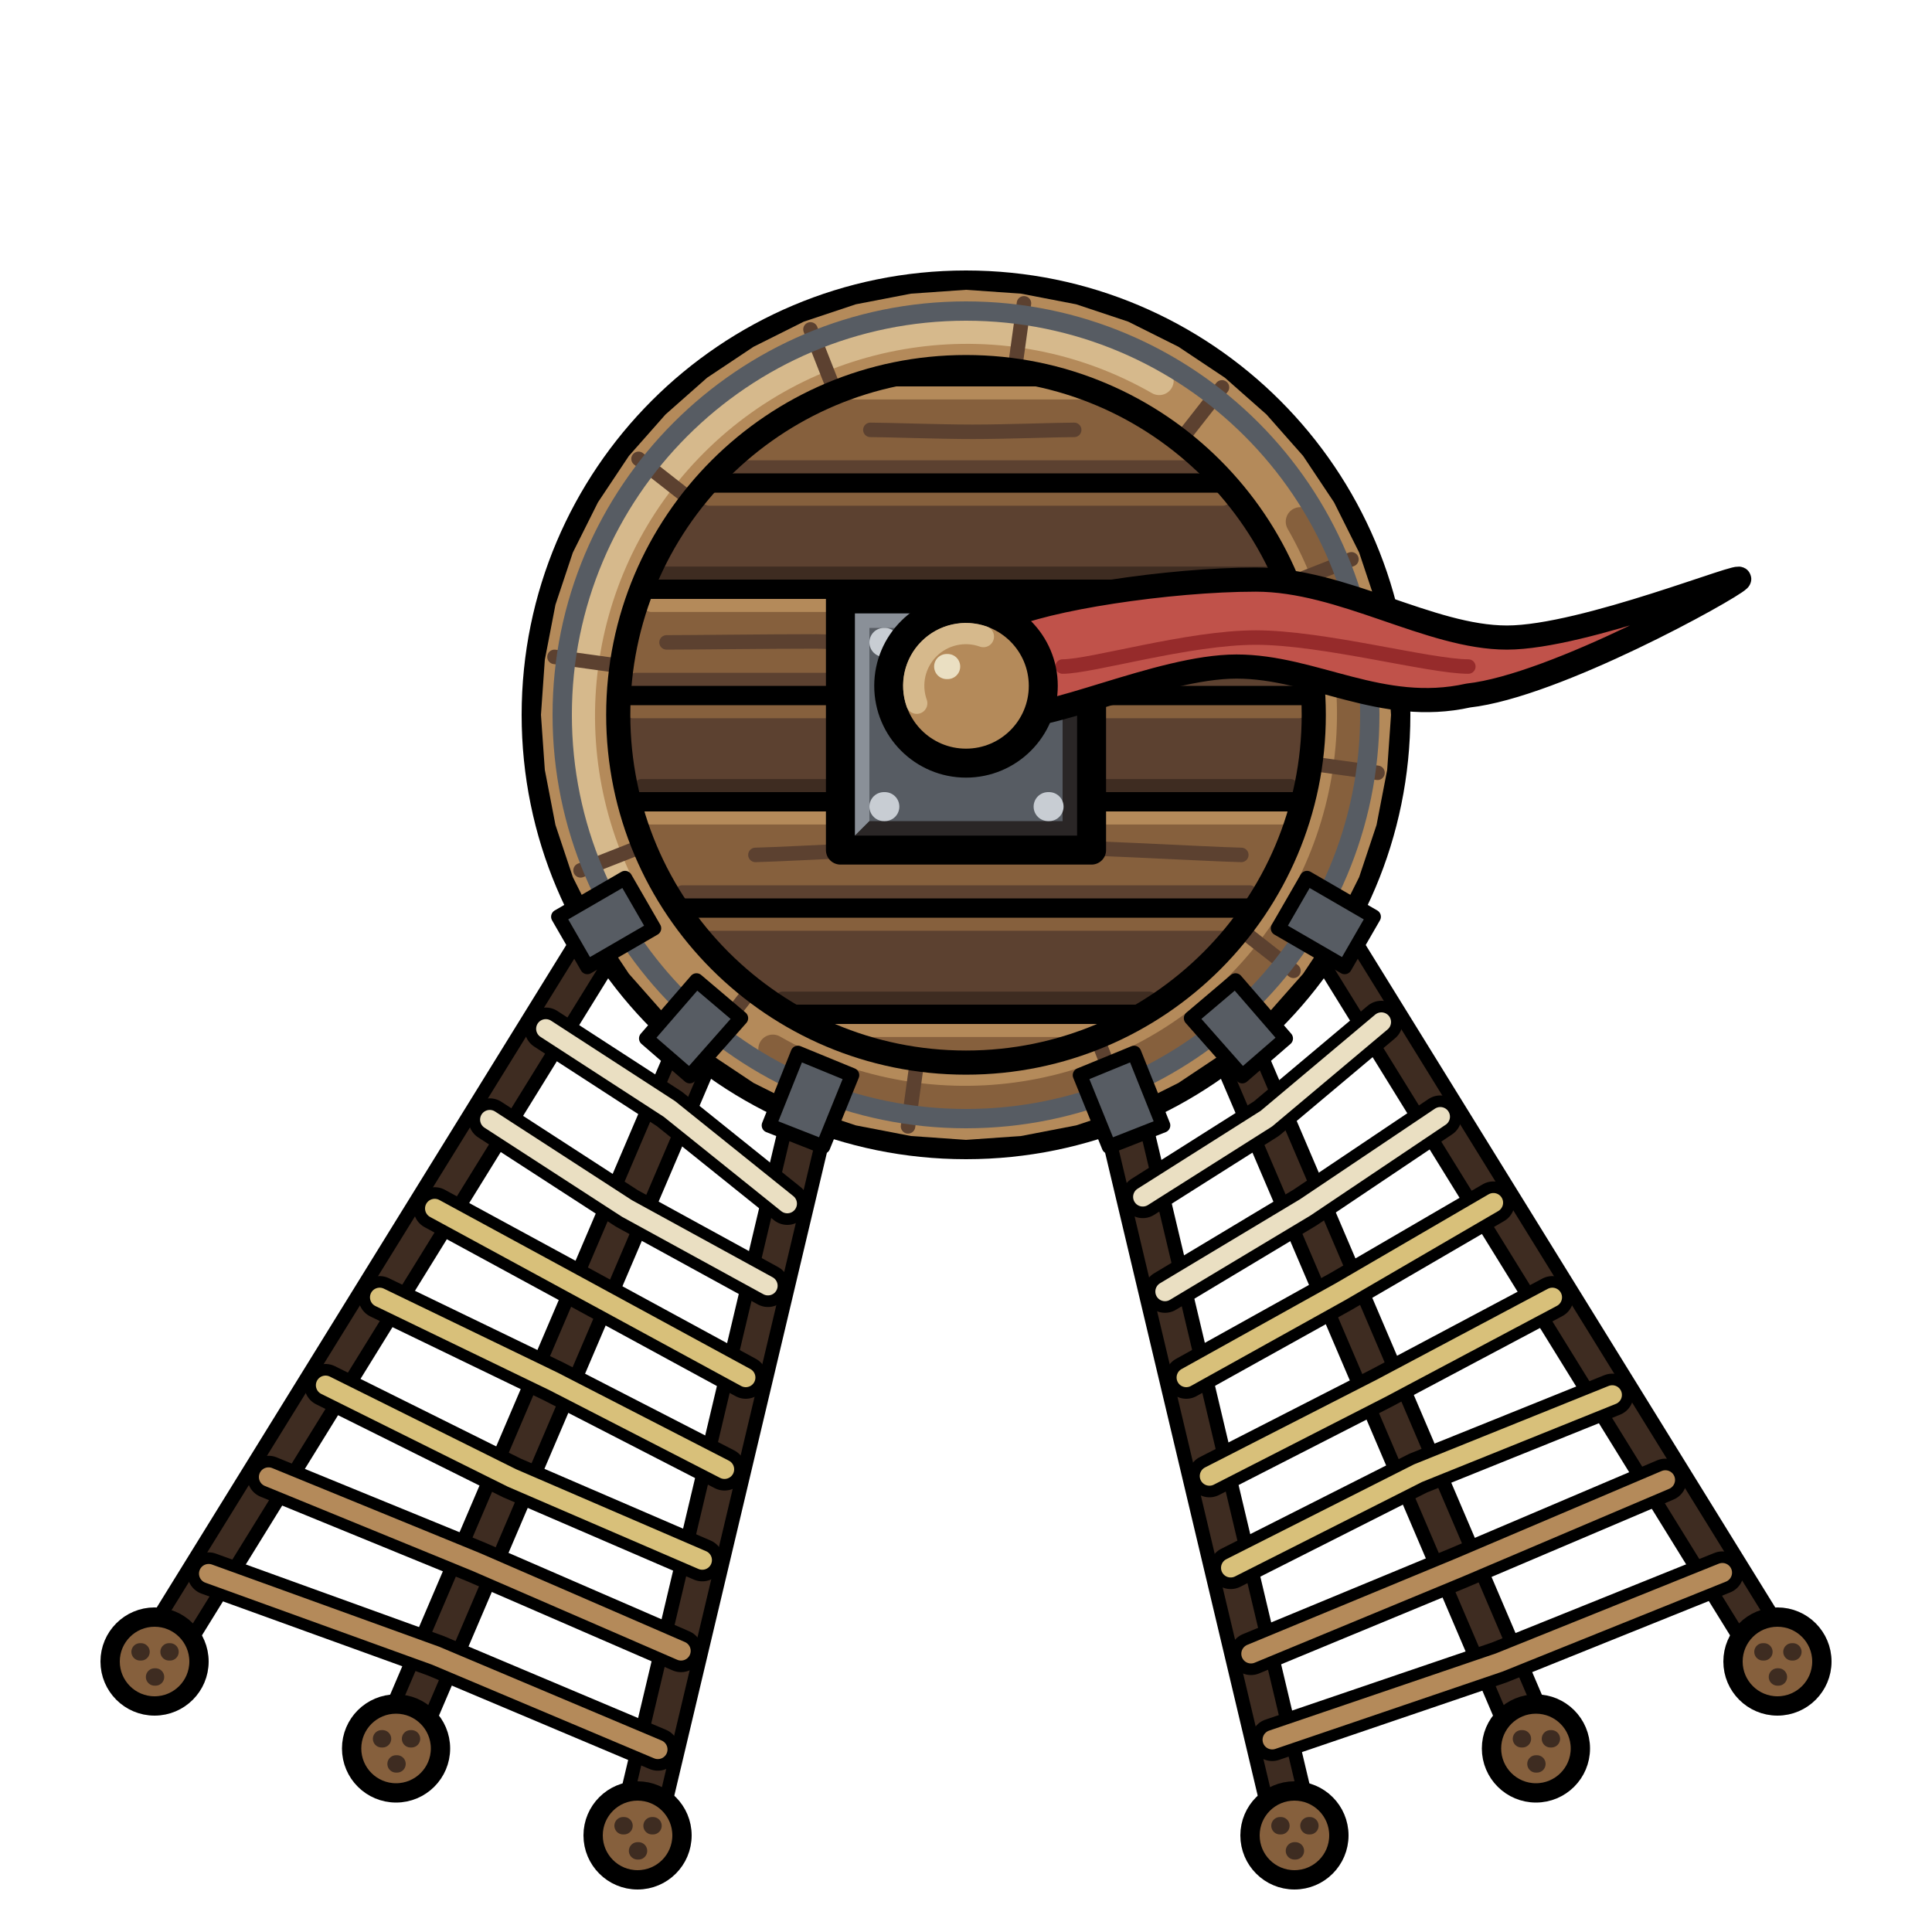
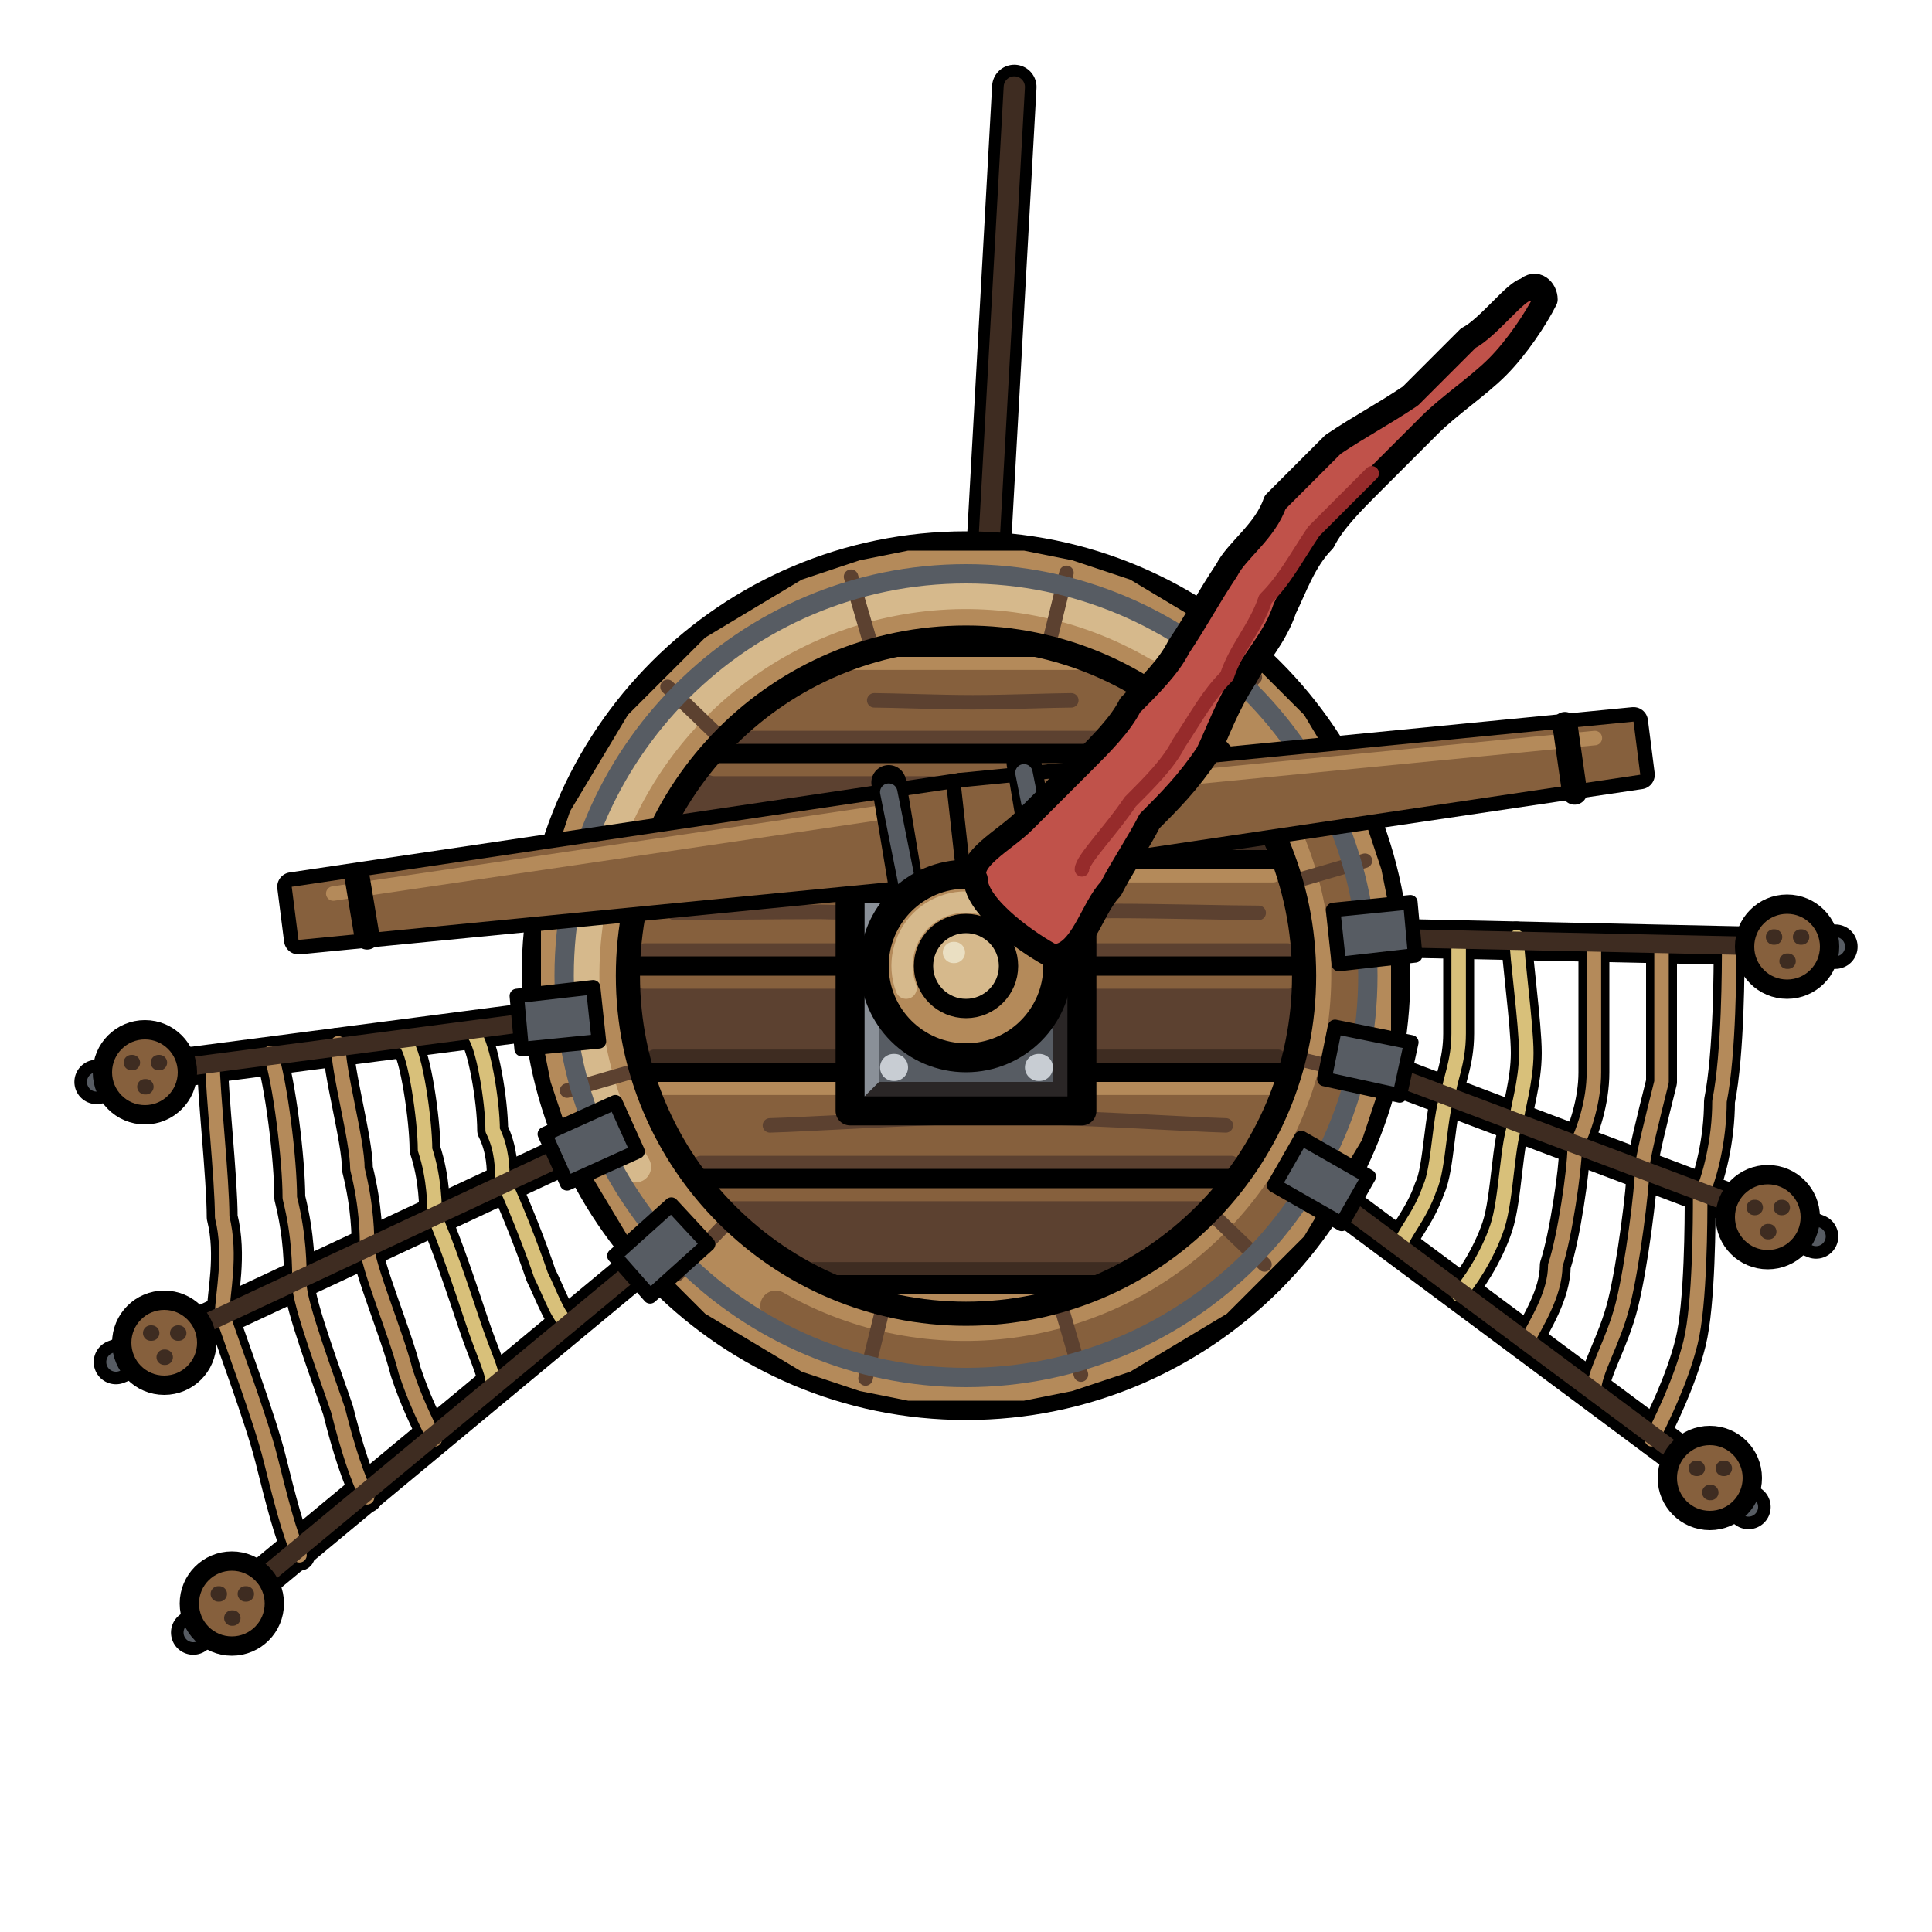
<svg xmlns="http://www.w3.org/2000/svg" viewBox="0 0 200 200" width="200" height="200">
  <g fill="none" stroke-linecap="round" stroke-linejoin="round">
-     <path d="M16 172l47.6-77" stroke="#000000" stroke-width="5.5" />
-     <path d="M16 172l47.6-77" stroke="#3E2C21" stroke-width="2.6" />
-     <path d="M41 181l32.9-77" stroke="#000000" stroke-width="5.5" />
-     <path d="M41 181l32.9-77" stroke="#3E2C21" stroke-width="2.6" />
-     <path d="M66 190l18.3-77.1" stroke="#000000" stroke-width="5.5" />
-     <path d="M66 190l18.3-77.1" stroke="#3E2C21" stroke-width="2.6" />
-     <path d="M21.6 162.9l23.5 8.5 23 9.7m-40.3-28.2 21.5 8.8 21.2 9.2" stroke="#000000" stroke-width="4.4" />
-     <path d="M21.6 162.9l23.5 8.5 23 9.7m-40.3-28.2 21.5 8.8 21.2 9.2" stroke="#B48A5A" stroke-width="2" />
-     <path d="M33.7 143.4l19.3 9.6 19.7 8.5m-33.4-27.2 18 8.7 17.7 9.1m-30-27 16.2 8.8 16 8.7" stroke="#000000" stroke-width="4.4" />
-     <path d="M33.7 143.4l19.3 9.6 19.7 8.5m-33.4-27.2 18 8.7 17.7 9.1m-30-27 16.2 8.8 16 8.7" stroke="#D8C07A" stroke-width="2" />
-     <path d="M50.7 115.9l14.2 9.2 14.6 8m-23-26.6 12.8 8.3 12.2 9.8" stroke="#000000" stroke-width="4.4" />
-     <path d="M50.7 115.9l14.2 9.2 14.6 8m-23-26.6 12.8 8.3 12.2 9.8" stroke="#EADFC2" stroke-width="2" />
-     <circle cx="16" cy="172" r="4.6" fill="#86603D" stroke="#000000" stroke-width="2" />
-     <path d="M14.5 171h.1m2.9 0h.1m-1.6 2.6h.1" stroke="#3E2C21" stroke-width="1.8" />
-     <circle cx="41" cy="181" r="4.6" fill="#86603D" stroke="#000000" stroke-width="2" />
-     <path d="M39.5 180h.1m2.9 0h.1m-1.6 2.6h.1" stroke="#3E2C21" stroke-width="1.8" />
-     <circle cx="66" cy="190" r="4.6" fill="#86603D" stroke="#000000" stroke-width="2" />
-     <path d="M64.5 189h.1m2.9 0h.1m-1.6 2.6h.1" stroke="#3E2C21" stroke-width="1.8" />
-     <path d="M134 190l-18.3-77.1" stroke="#000000" stroke-width="5.5" />
-     <path d="M134 190l-18.3-77.1" stroke="#3E2C21" stroke-width="2.6" />
-     <path d="M159 181l-32.9-77" stroke="#000000" stroke-width="5.5" />
-     <path d="M159 181l-32.9-77" stroke="#3E2C21" stroke-width="2.6" />
-     <path d="M184 172l-47.6-77" stroke="#000000" stroke-width="5.5" />
-     <path d="M184 172l-47.6-77" stroke="#3E2C21" stroke-width="2.6" />
-     <path d="M131.7 180.1l23.5-8 23.1-9.3m-48.8 8.4 21.5-8.9 21.4-9.1" stroke="#000000" stroke-width="4.4" />
-     <path d="M131.7 180.1l23.5-8 23.1-9.3m-48.8 8.4 21.5-8.9 21.4-9.1" stroke="#B48A5A" stroke-width="2" />
-     <path d="M127.4 162.3l19.4-9.8 20.1-8.1m-41.7 8.4 17.8-9.1 17.7-9.4m-37.9 8.3 16-8.9 15.8-9.2" stroke="#000000" stroke-width="4.4" />
-     <path d="M127.4 162.3l19.4-9.8 20.1-8.1m-41.7 8.4 17.8-9.1 17.7-9.4m-37.9 8.3 16-8.9 15.8-9.2" stroke="#D8C07A" stroke-width="2" />
-     <path d="M120.6 133.7l14.5-8.7 14-9.4m-30.8 8.3 12.8-8.1 11.9-10" stroke="#000000" stroke-width="4.4" />
-     <path d="M120.6 133.7l14.5-8.7 14-9.4m-30.8 8.3 12.8-8.1 11.9-10" stroke="#EADFC2" stroke-width="2" />
-     <circle cx="134" cy="190" r="4.6" fill="#86603D" stroke="#000000" stroke-width="2" />
-     <path d="M132.5 189h.1m2.9 0h.1m-1.6 2.6h.1" stroke="#3E2C21" stroke-width="1.8" />
-     <circle cx="159" cy="181" r="4.6" fill="#86603D" stroke="#000000" stroke-width="2" />
-     <path d="M157.5 180h.1m2.9 0h.1m-1.6 2.6h.1" stroke="#3E2C21" stroke-width="1.8" />
-     <circle cx="184" cy="172" r="4.6" fill="#86603D" stroke="#000000" stroke-width="2" />
-     <path d="M182.5 171h.1m2.9 0h.1m-1.6 2.6h.1" stroke="#3E2C21" stroke-width="1.8" />
-     <circle cx="100" cy="74" r="44" fill="#86603D" stroke="#000000" stroke-width="4" />
-     <path d="M92.1 39l15.8 0 4.4 1.2 5.7 2.6 5.1 3.6 3.6 3.6-53.4 0 3.6-3.6 5.1-3.6 5.7-2.6zm-25.6 22 67 0 .3.7 1.7 6 .3 4.3-71.6 0 .3-4.3 1.7-6zm-1.2 22 69.4 0-.9 3.3-2.6 5.7-1.4 2-59.6 0-1.4-2-2.6-5.7zm16.4 22 36.6 0-.3.2-5.7 2.6-6 1.7-6.3.5-6.3-.5-6-1.7-5.7-2.6z" fill="#86603D" />
-     <path d="M73.3 50l53.4 0 .9.9 3.6 5.1 2.3 5-67 0 2.3-5 3.6-5.1zm-9.1 22 71.6 0 .2 2-.5 6.3-.8 2.7-69.4 0-.8-2.7-.5-6.3zm6 22 59.6 0-2.2 3.1-4.5 4.5-4.8 3.4-36.6 0-4.8-3.4-4.5-4.5z" fill="#5C4130" />
-     <path d="M88.3 40.6l23.4 0m-44.3 22 65.2 0m-65.4 22 65.6 0m-46.2 22 26.8 0" stroke="#B48A5A" stroke-width="1.5" />
-     <path d="M73.4 51.6l53.2 0m-61.1 22 69 0m-61.7 22 54.4 0" stroke="#86603D" stroke-width="1.5" />
-     <path d="M76.4 48.4l47.2 0m-57.8 22 68.4 0m-63.6 22 58.8 0" stroke="#5C4130" stroke-width="1.5" />
-     <path d="M68.7 59.4l62.6 0m-64.9 22 67.2 0m-52.6 22 38 0" stroke="#3E2C21" stroke-width="1.5" />
-     <path d="M90.1 44.5c1.8 0 7.1.2 10.6.2 3.5 0 8.7-.2 10.5-.2m-32.5 11c3.6.1 14.5.3 21.8.3 7.3 0 18.2-.2 21.8-.3m-53.3 11c2.6 0 10.4-.1 15.5-.1 5.2.1 10.4.4 15.5.4 5.2 0 10.4-.4 15.5-.5 5.2 0 12.9.2 15.5.2m-60.6 11c2.5-.1 10.1-.5 15.1-.7 5.1-.2 10.2-.4 15.2-.4 5.1.1 10.1.5 15.2.7 5 .2 12.6.3 15.1.4m-52.8 11c4.2-.1 16.7-.9 25.1-.9 8.4 0 21 .8 25.2.9m-45.4 11c2.5-.1 10.3-.4 15.4-.4 5.2 0 12.9.3 15.5.4" stroke="#5C4130" stroke-width="1.5" />
-     <path d="M92.1 39l15.8 0m-34.6 11 53.4 0m-60.2 11 67 0m-69.3 11 71.6 0m-70.5 11 69.4 0m-64.5 11 59.6 0m-48.1 11 36.6 0" stroke="#000000" stroke-width="2" />
-     <path d="M144 74l-.4 5.7-1.1 5.7-1.8 5.4-2.6 5.2-3.2 4.8-3.8 4.3-4.3 3.8-4.8 3.2-5.2 2.6-5.4 1.8-5.7 1.1-5.7.4-5.7-.4-5.7-1.1-5.4-1.8-5.2-2.6-4.8-3.2-4.3-3.8-3.8-4.3-3.2-4.8-2.6-5.2-1.8-5.4-1.1-5.7-.4-5.7 .4-5.7 1.1-5.7 1.8-5.4 2.6-5.2 3.2-4.8 3.8-4.3 4.3-3.8 4.8-3.2 5.2-2.6 5.4-1.8 5.7-1.1 5.7-.4 5.7.4 5.7 1.1 5.4 1.8 5.2 2.6 4.8 3.2 4.3 3.8 3.8 4.3 3.2 4.8 2.6 5.2 1.8 5.4 1.1 5.7zm-8.3-4.7-.9-4.6-1.5-4.5-2.1-4.2-2.6-3.9-3.1-3.6-3.6-3.1-3.9-2.6-4.2-2.1-4.5-1.5-4.6-.9-4.7-.3-4.7.3-4.6.9-4.5 1.5-4.2 2.1-3.9 2.6-3.6 3.1-3.1 3.6-2.6 3.9-2.1 4.2-1.5 4.5-.9 4.6-.3 4.7 .3 4.7 .9 4.6 1.5 4.5 2.1 4.2 2.6 3.9 3.1 3.6 3.6 3.1 3.9 2.6 4.2 2.1 4.5 1.5 4.6.9 4.7.3 4.7-.3 4.6-.9 4.5-1.5 4.2-2.1 3.9-2.6 3.6-3.1 3.1-3.6 2.6-3.9 2.1-4.2 1.5-4.5 .9-4.6 .3-4.7z" fill="#B48A5A" />
-     <path d="M65.4 94a40 40 0 0 1 54.6-54.6" stroke="#D6B98C" stroke-width="3" />
-     <path d="M134.6 54a40 40 0 0 1-54.6 54.6" stroke="#86603D" stroke-width="3" />
-     <path d="M136.1 79.1l6.5.9m-13.8 16.5 5.1 4m-20.2 7.3 2.4 6.1m-21.2-3.8-.9 6.5m-16.5-13.8-4 5.1m-7.3-20.2-6.1 2.4m3.8-21.2-6.5-.9m13.8-16.5-5.1-4m20.2-7.3-2.4-6.1m21.2 3.8 .9-6.5m16.5 13.8 4-5.1m7.3 20.2 6.1-2.4" stroke="#5C4130" stroke-width="1.5" />
-     <circle cx="100" cy="74" r="36" stroke="#000000" stroke-width="2.5" />
-     <circle cx="100" cy="74" r="41.8" stroke="#575C63" stroke-width="2" />
-     <path d="M67.7 96.1l-3-5.2-6.9 4 3 5.2zm9 9.3-4.6-3.9-5.2 6 4.5 3.9zm11.5 5.9-5.6-2.3-3 7.5 5.6 2.2zm29.2-2.3-5.6 2.3 3 7.4 5.6-2.2zm10.5-7.5-4.6 3.9 5.3 6 4.5-3.9zm7.4-10.6-3 5.2 6.9 4 3-5.2z" fill="#575C63" stroke="#000000" stroke-width="1.5" />
-     <path d="M87 62l26 0 0 26-26 0z" fill="#575C63" />
-     <path d="M87 62l26 0-3 3-20 0zm0 26 0-26 3 3 0 20z" fill="#8A9098" />
-     <path d="M113 62l0 26-3-3 0-20zm0 26-26 0 3-3 20 0z" fill="#2A2626" />
-     <path d="M87 62l26 0 0 26-26 0z" stroke="#000000" stroke-width="3" />
-     <path d="M91.5 83.5h.1m16.9 0h.1m-17.1-17h.1m16.9 0h.1" stroke="#C8CDD3" stroke-width="3" />
-     <path d="M104 64c4-2 17-4 26-4 9 0 18 6 26 6 8 0 25-7 24-6-1 1-19 11-28 12-9 2-16-3-24-3-8 0-20 6-24 5-4-1-4-8 0-10z" fill="#C0524A" stroke="#000000" stroke-width="2.5" />
-     <path d="M110 69c3 0 13-3 20-3 7 0 18 3 22 3" stroke="#962B2B" stroke-width="1.5" />
-     <circle cx="100" cy="71" r="8" fill="#B48A5A" stroke="#000000" stroke-width="3" />
-     <path d="M94.9 72.8a5.4 5.4 0 0 1 6.9-6.9" stroke="#D6B98C" stroke-width="2.2" />
-     <path d="M98 69h.1" stroke="#EADFC2" stroke-width="2.6" />
+     <path d="M102 63l3-54" stroke="#000000" stroke-width="4.6" />
+     <path d="M102 63l3-54" stroke="#3E2C21" stroke-width="2.2" />
+     <path d="M22 110c0 3 1 12 1 16 1 4 0 8 0 10m0 0c1 3 4 11 5 15 1 4 2 8 3 10m-3-52c1 3 2 11 2 15 1 4 1 7 1 9m0 0c0 2 3 10 4 13 1 4 2 7 3 9m-3-47c0 3 2 10 2 13 1 4 1 7 1 8m0 0c0 2 3 9 4 13 1 3 2 5 3 7" stroke="#000000" stroke-width="3.2" />
+     <path d="M42 108c1 1 2 8 2 11 1 3 1 6 1 7m0 0c1 2 3 8 4 11 1 3 2 5 2 6m-2-36c1 1 2 7 2 10 1 2 1 4 1 5m0 0c1 2 3 7 4 10 1 2 2 5 3 5" stroke="#000000" stroke-width="3.2" />
+     <path d="M15 111l46-6m-44 34 47-22m-40 49 47-39" stroke="#000000" stroke-width="4" />
+     <path d="M22 110c0 3 1 12 1 16 1 4 0 8 0 10m0 0c1 3 4 11 5 15 1 4 2 8 3 10m-3-52c1 3 2 11 2 15 1 4 1 7 1 9m0 0c0 2 3 10 4 13 1 4 2 7 3 9m-3-47c0 3 2 10 2 13 1 4 1 7 1 8m0 0c0 2 3 9 4 13 1 3 2 5 3 7" stroke="#B48A5A" stroke-width="1.5" />
+     <path d="M42 108c1 1 2 8 2 11 1 3 1 6 1 7m0 0c1 2 3 8 4 11 1 3 2 5 2 6m-2-36c1 1 2 7 2 10 1 2 1 4 1 5m0 0c1 2 3 7 4 10 1 2 2 5 3 5" stroke="#D8C07A" stroke-width="1.5" />
+     <path d="M15 111l46-6m-44 34 47-22m-40 49 47-39" stroke="#3E2C21" stroke-width="1.9" />
+     <path d="M15 111l-5 1m7 27-5 2m12 25-4 3" stroke="#000000" stroke-width="4.6" />
+     <path d="M15 111l-5 1m7 27-5 2m12 25-4 3" stroke="#575C63" stroke-width="2" />
+     <circle cx="15" cy="111" r="4.4" fill="#86603D" stroke="#000000" stroke-width="2" />
+     <circle cx="17" cy="139" r="4.4" fill="#86603D" stroke="#000000" stroke-width="2" />
+     <circle cx="24" cy="166" r="4.4" fill="#86603D" stroke="#000000" stroke-width="2" />
+     <path d="M13.6 110h.1m2.7 0h.1m-1.5 2.5h.1m.5 25.5h.1m2.7 0h.1m-1.5 2.5h.1m5.5 24.5h.1m2.7 0h.1m-1.5 2.5h.1" stroke="#3E2C21" stroke-width="1.6" />
+     <path d="M179 98c0 2 0 11-1 16 0 4-1 8-2 10m0 0c0 2 0 11-1 15-1 4-3 8-4 10m1-51c0 2 0 10 0 14-1 4-2 8-2 9m0 0c0 2-1 10-2 14-1 4-3 7-3 9m0-46c0 2 0 9 0 13 0 3-1 6-2 8m0 0c0 2-1 9-2 12 0 3-2 6-3 8" stroke="#000000" stroke-width="3.2" />
+     <path d="M157 97c0 2 1 9 1 12 0 3-1 6-1 7m0 0c-1 2-1 8-2 11-1 3-3 6-4 7m0-37c0 2 0 8 0 10 0 3-1 5-1 6m0 0c-1 2-1 8-2 10-1 3-3 5-3 6" stroke="#000000" stroke-width="3.2" />
+     <path d="M185 98l-46-1m44 29-45-17m39 44-43-32" stroke="#000000" stroke-width="4" />
+     <path d="M179 98c0 2 0 11-1 16 0 4-1 8-2 10m0 0c0 2 0 11-1 15-1 4-3 8-4 10m1-51c0 2 0 10 0 14-1 4-2 8-2 9m0 0c0 2-1 10-2 14-1 4-3 7-3 9m0-46c0 2 0 9 0 13 0 3-1 6-2 8m0 0c0 2-1 9-2 12 0 3-2 6-3 8" stroke="#B48A5A" stroke-width="1.5" />
+     <path d="M157 97c0 2 1 9 1 12 0 3-1 6-1 7m0 0c-1 2-1 8-2 11-1 3-3 6-4 7m0-37c0 2 0 8 0 10 0 3-1 5-1 6m0 0c-1 2-1 8-2 10-1 3-3 5-3 6" stroke="#D8C07A" stroke-width="1.5" />
+     <path d="M185 98l-46-1m44 29-45-17m39 44-43-32" stroke="#3E2C21" stroke-width="1.9" />
+     <path d="M185 98l5 0m-7 28 5 2m-11 25 4 3" stroke="#000000" stroke-width="4.6" />
+     <path d="M185 98l5 0m-7 28 5 2m-11 25 4 3" stroke="#575C63" stroke-width="2" />
+     <circle cx="185" cy="98" r="4.4" fill="#86603D" stroke="#000000" stroke-width="2" />
+     <circle cx="183" cy="126" r="4.4" fill="#86603D" stroke="#000000" stroke-width="2" />
+     <circle cx="177" cy="153" r="4.4" fill="#86603D" stroke="#000000" stroke-width="2" />
+     <path d="M183.6 97h.1m2.7 0h.1m-1.5 2.5h.1m-3.5 25.5h.1m2.7 0h.1m-1.5 2.5h.1m-7.5 24.5h.1m2.7 0h.1m-1.5 2.5h.1" stroke="#3E2C21" stroke-width="1.6" />
+     <circle cx="100" cy="101" r="44" fill="#86603D" stroke="#000000" stroke-width="4" />
+     <path d="M92.2 67l15.6 0 4.2 1.1 5.5 2.6 5 3.5 3.8 3.8-52.6 0 3.8-3.8 5-3.5 5.5-2.6zm-25.1 22 65.8 0 0 0 1.6 5.9 .4 5.1-69.8 0 .4-5.1 1.6-5.9zm-.5 22 66.8 0-.5 2-2.6 5.5-2.4 3.5-55.8 0-2.4-3.5-2.6-5.5zm19.5 22 27.8 0-1.9.9-5.9 1.6-6.1.5-6.1-.5-5.9-1.6z" fill="#86603D" />
+     <path d="M73.7 78l52.6 0 .5.5 3.5 5 2.6 5.5-65.8 0 2.6-5.5 3.5-5zm-8.6 22 69.8 0 .1 1-.5 6.1-1.1 3.9-66.8 0-1.1-3.9-.5-6.1zm7 22 55.8 0-1.1 1.5-4.3 4.3-5 3.5-3.6 1.7-27.8 0-3.6-1.7-5-3.5-4.3-4.3z" fill="#5C4130" />
+     <path d="M88.5 68.6l23 0m-43.3 22 63.6 0m-63.3 22 63 0m-39.3 22 15.6 0" stroke="#B48A5A" stroke-width="1.5" />
+     <path d="M73.9 79.6l52.2 0m-59.5 22 66.8 0m-58.6 22 50.4 0" stroke="#86603D" stroke-width="1.5" />
+     <path d="M76.8 76.4l46.4 0m-56.5 22 66.6 0m-60.8 22 55 0" stroke="#5C4130" stroke-width="1.5" />
+     <path d="M69.4 87.4l61.2 0m-62.9 22 64.6 0m-48.1 22 31.6 0" stroke="#3E2C21" stroke-width="1.5" />
+     <path d="M90.5 72.5c1.7 0 6.8.2 10.2.2 3.4 0 8.5-.2 10.2-.2m-31.6 11c3.6.1 14.2.3 21.2.3 7.1 0 17.7-.2 21.2-.3m-51.9 11c2.5 0 10.1-.1 15.1-.1 5.1.1 10.1.4 15.1.4 5.1 0 10.1-.4 15.1-.5 5.1 0 12.6.2 15.2.2m-58.8 11c2.4-.1 9.7-.5 14.6-.7 4.9-.2 9.7-.4 14.6-.4 4.9.1 9.7.5 14.6.7 4.9.2 12.2.3 14.6.4m-50.2 11c4-.1 15.8-.9 23.6-.9 7.9 0 19.7.8 23.6.9m-41.4 11c2.2-.1 8.7-.4 13-.4 4.4 0 10.9.3 13 .4" stroke="#5C4130" stroke-width="1.5" />
+     <path d="M92.2 67l15.6 0m-34.1 11 52.6 0m-59.2 11 65.8 0m-67.8 11 69.8 0m-68.3 11 66.8 0m-61.3 11 55.8 0m-41.8 11 27.8 0" stroke="#000000" stroke-width="2" />
+     <path d="M144 101l0 6-1 5-2 6-3 5-3 5-4 4-4 4-5 3-5 3-6 2-5 1-6 0-6 0-5-1-6-2-5-3-5-3-4-4-4-4-3-5-3-5-2-6-1-5 0-6 0-6 1-5 2-6 3-5 3-5 4-4 4-4 5-3 5-3 6-2 5-1 6 0 6 0 5 1 6 2 5 3 5 3 4 4 4 4 3 5 3 5 2 6 1 5zm-9-5-1-4-2-4-2-5-2-3-3-4-4-3-3-2-5-2-4-2-4-1-5 0-5 0-4 1-4 2-5 2-3 2-4 3-3 4-2 4-2 4-2 4-1 4 0 5 0 5 1 4 2 4 2 5 2 3 3 4 4 3 4 2 4 2 4 2 4 1 5 0 5 0 4-1 4-2 5-2 3-2 4-3 3-4 2-3 2-5 2-4 1-4 0-5z" fill="#B48A5A" />
+     <path d="M65.8 120.8a39.5 39.5 0 0 1 54-54" stroke="#D6B98C" stroke-width="3.2" />
+     <path d="M134.2 81.3a39.5 39.5 0 0 1-53.9 53.9" stroke="#86603D" stroke-width="3.2" />
+     <path d="M134.4 109.6l7.3 1.8m-16.2 14.3 5.4 5.2m-21.1 4.2 2.1 7.2m-20.5-6.9-1.8 7.3m-14.3-16.2-5.2 5.4m-4.2-21.1-7.2 2.1m6.9-20.5-7.3-1.8m16.2-14.3-5.4-5.2m21.1-4.2-2.1-7.2m20.5 6.9 1.8-7.3m14.3 16.2 5.2-5.4m4.2 21.1 7.2-2.1" stroke="#5C4130" stroke-width="1.5" />
+     <circle cx="100" cy="101" r="35" stroke="#000000" stroke-width="2.5" />
+     <circle cx="100" cy="101" r="41.6" stroke="#575C63" stroke-width="2" />
+     <path d="M62 107.8l-.6-5.6-7.9.9 .5 5.5zm4 11.4-2.3-5.1-7.3 3.3 2.3 5.1zm7.3 9.6-3.8-4.1-5.9 5.3 3.7 4.2zm64.7-34.6 .6 5.6 7.9-.9-.5-5.5zm.2 12.1-1.1 5.4 7.8 1.7 1.2-5.5zm-3.5 11.5-2.8 4.9 7 4 2.8-4.9z" fill="#575C63" stroke="#000000" stroke-width="1.5" />
+     <path d="M88 92l24 0 0 23-24 0z" fill="#575C63" />
+     <path d="M88 92l24 0-3 3-18 0zm0 23 0-23 3 3 0 17z" fill="#8A9098" />
+     <path d="M112 92l0 23-3-3 0-17zm0 23-24 0 3-3 18 0z" fill="#2A2626" />
+     <path d="M88 92l24 0 0 23-24 0z" stroke="#000000" stroke-width="3" />
+     <path d="M92.5 110.5h.1m14.9 0h.1" stroke="#C8CDD3" stroke-width="2.8" />
+     <path d="M100.5 90.5l-69.6 6.8-.7-5.5 69.3-10.3z" fill="#000000" stroke="#000000" stroke-width="3" />
+     <path d="M100.5 90.5l-69.6 6.8-.7-5.5 69.3-10.3z" fill="#86603D" />
+     <path d="M92.7 83.9l-58.2 8.6" stroke="#B48A5A" stroke-width="1.5" />
+     <path d="M99.5 81.5l69.6-6.8 .7 5.5-69.3 10.3z" fill="#000000" stroke="#000000" stroke-width="3" />
+     <path d="M99.5 81.5l69.6-6.8 .7 5.5-69.3 10.3z" fill="#86603D" />
+     <path d="M106.6 82.1l58.5-5.7" stroke="#B48A5A" stroke-width="1.5" />
+     <path d="M37 91l1 6m124-22 1 7" stroke="#000000" stroke-width="2.6" />
+     <path d="M92 81l2 12m12-14 2 12" stroke="#000000" stroke-width="3.6" />
+     <path d="M92 82l2 10m12-12 2 10" stroke="#575C63" stroke-width="1.8" />
+     <circle cx="100" cy="100" r="9.5" fill="#B48A5A" stroke="#000000" stroke-width="3" />
+     <path d="M93.8 102.3a6.6 6.6 0 0 1 8.5-8.5" stroke="#D6B98C" stroke-width="2.2" />
+     <circle cx="100" cy="100" r="4.4" fill="#D6B98C" stroke="#000000" stroke-width="2" />
+     <path d="M98.7 98.6h.1" stroke="#EADFC2" stroke-width="2.2" />
+     <path d="M109 99c3 0 4-5 6-7 1-2 3-5 4-7 2-2 4-4 6-7 1-2 2-5 4-8 1-2 3-4 4-7 1-2 2-5 4-7 1-2 3-4 5-6 2-2 4-4 6-6 2-2 5-4 7-6 2-2 4-5 5-7 0-1-1-2-2-1-1 0-4 4-6 5-2 2-4 4-6 6-3 2-5 3-8 5-2 2-4 4-6 6-1 3-4 5-5 7-2 3-3 5-5 8-1 2-3 4-5 6-1 2-3 4-5 6-2 2-4 4-6 6-2 2-6 4-5 6 0 3 6 7 8 8z" fill="#C0524A" stroke="#000000" stroke-width="2.5" />
+     <path d="M112 90c0-1 3-4 5-7 2-2 4-4 5-6 2-3 3-5 5-7 1-3 3-5 4-8 2-2 3-4 5-7 2-2 5-5 6-6" stroke="#962B2B" stroke-width="1.5" />
  </g>
</svg>
